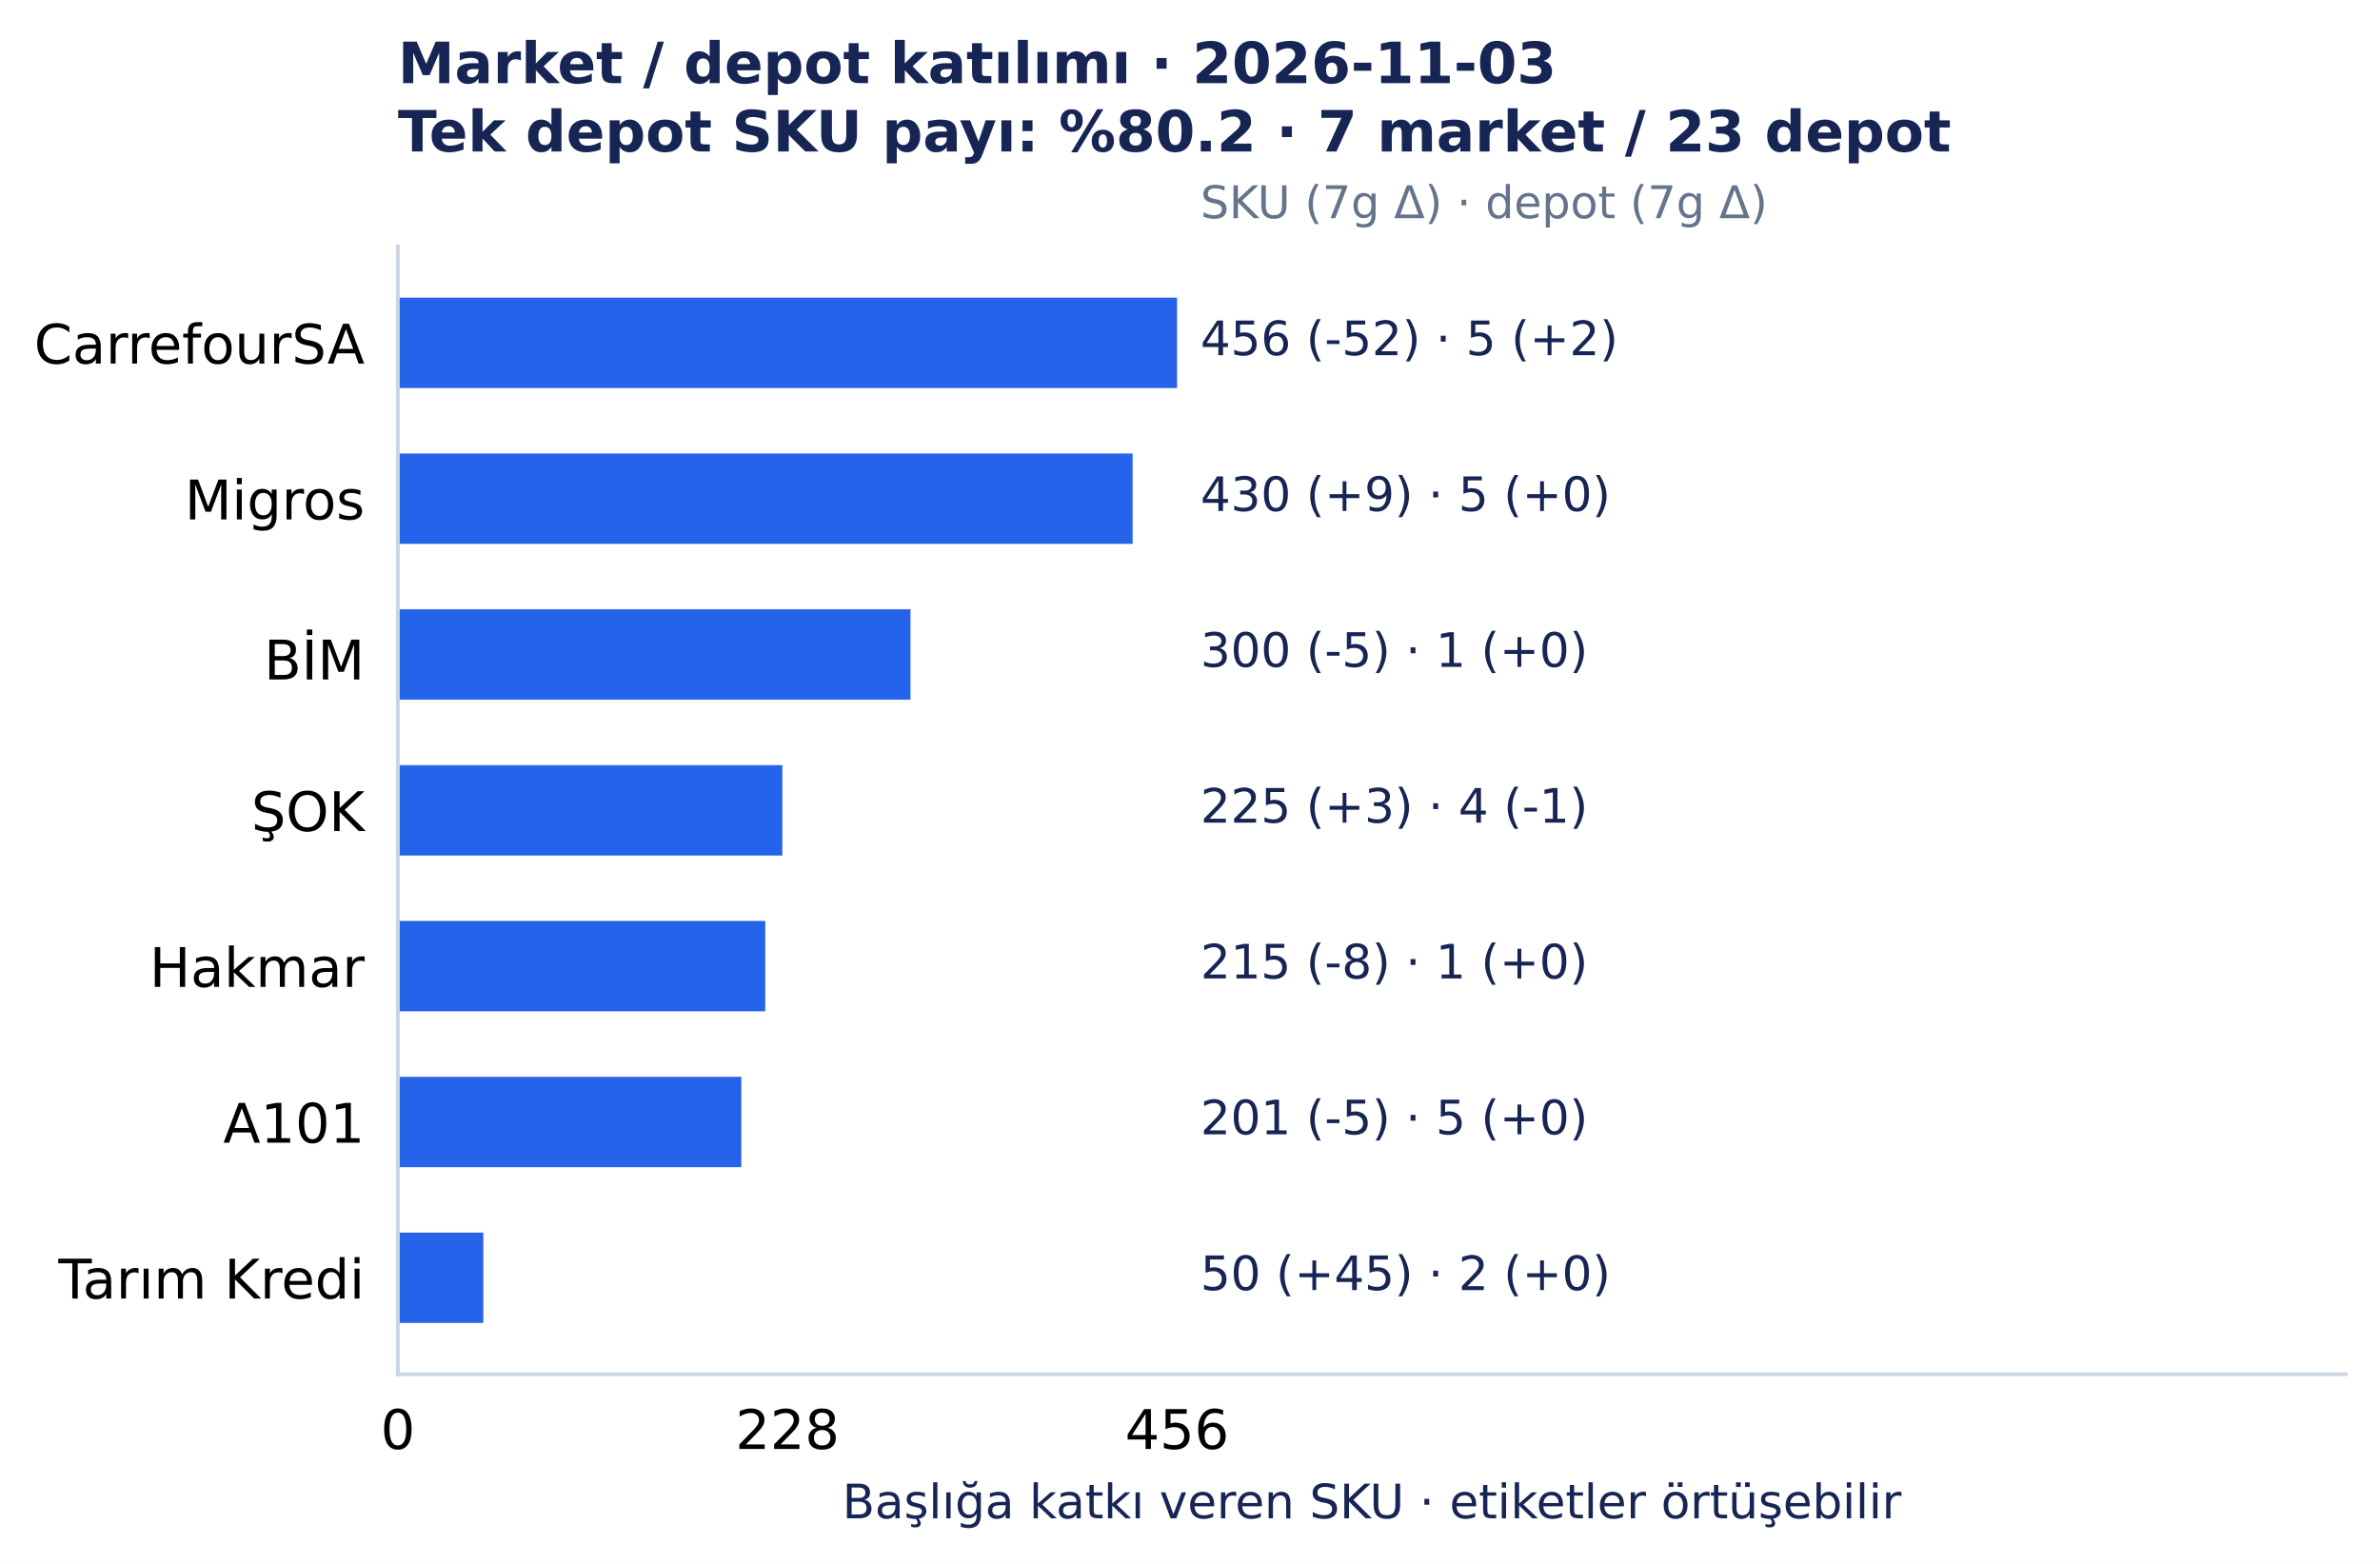
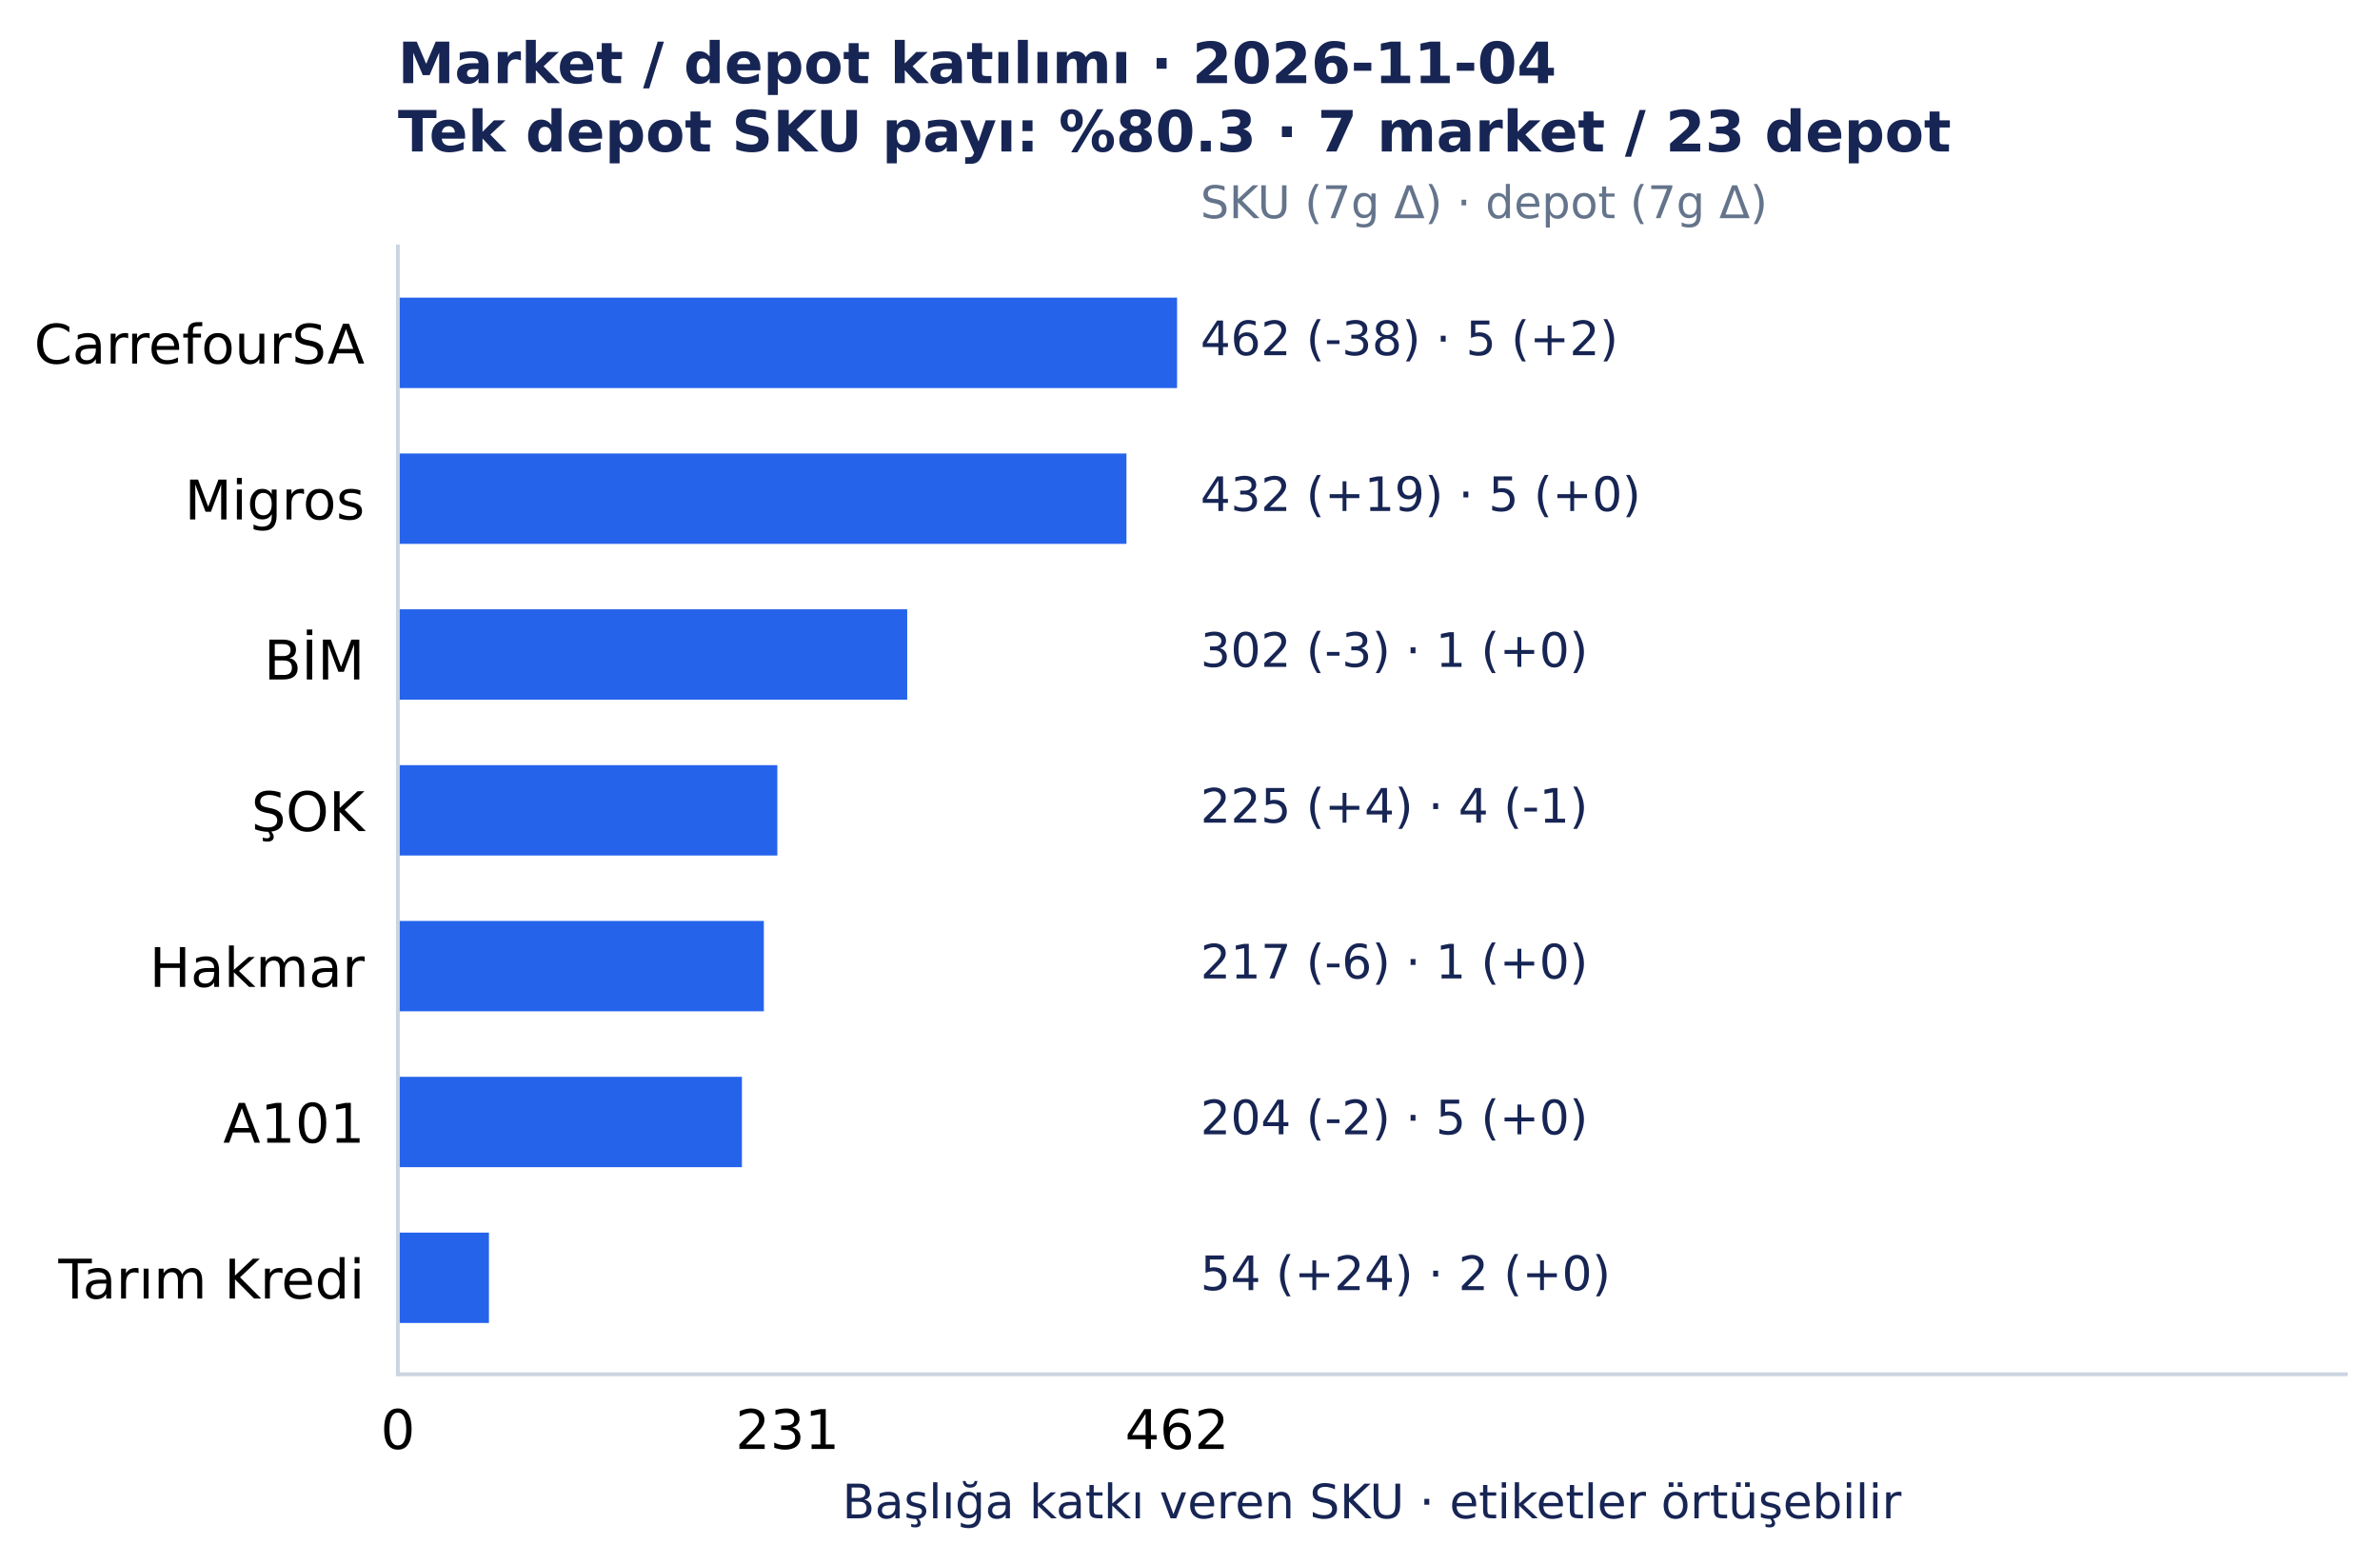
<svg xmlns="http://www.w3.org/2000/svg" width="501.492pt" height="329.548pt" viewBox="0 0 501.492 329.548" version="1.1">
  <defs>
    <style type="text/css">*{stroke-linejoin: round; stroke-linecap: butt}</style>
  </defs>
  <g id="figure_1">
    <g id="patch_1">
      <path d="M 0 329.548 L 501.492 329.548 L 501.492 0 L 0 0 z " style="fill: #ffffff" />
    </g>
    <g id="axes_1">
      <g id="patch_2">
        <path d="M 83.836 289.594 L 494.292 289.594 L 494.292 51.923 L 83.836 51.923 z " style="fill: #ffffff" />
      </g>
      <g id="matplotlib.axis_1">
        <g id="xtick_1">
          <g id="line2d_1" />
          <g id="text_1">
            <text style="font-size: 11.5px; font-family: 'DejaVu Sans', 'Bitstream Vera Sans', 'Computer Modern Sans Serif', 'Lucida Grande', 'Verdana', 'Geneva', 'Lucid', 'Arial', 'Helvetica', 'Avant Garde', sans-serif; text-anchor: middle" x="83.836" y="305.331" transform="rotate(-0 83.83609 305.3312)">0</text>
          </g>
        </g>
        <g id="xtick_2">
          <g id="line2d_2" />
          <g id="text_2">
-             <text style="font-size: 11.5px; font-family: 'DejaVu Sans', 'Bitstream Vera Sans', 'Computer Modern Sans Serif', 'Lucida Grande', 'Verdana', 'Geneva', 'Lucid', 'Arial', 'Helvetica', 'Avant Garde', sans-serif; text-anchor: middle" x="165.927" y="305.331" transform="rotate(-0 165.9273 305.3312)">228</text>
+             <text style="font-size: 11.5px; font-family: 'DejaVu Sans', 'Bitstream Vera Sans', 'Computer Modern Sans Serif', 'Lucida Grande', 'Verdana', 'Geneva', 'Lucid', 'Arial', 'Helvetica', 'Avant Garde', sans-serif; text-anchor: middle" x="165.927" y="305.331" transform="rotate(-0 165.9273 305.3312)">231</text>
          </g>
        </g>
        <g id="xtick_3">
          <g id="line2d_3" />
          <g id="text_3">
-             <text style="font-size: 11.5px; font-family: 'DejaVu Sans', 'Bitstream Vera Sans', 'Computer Modern Sans Serif', 'Lucida Grande', 'Verdana', 'Geneva', 'Lucid', 'Arial', 'Helvetica', 'Avant Garde', sans-serif; text-anchor: middle" x="248.019" y="305.331" transform="rotate(-0 248.0186 305.3312)">456</text>
+             <text style="font-size: 11.5px; font-family: 'DejaVu Sans', 'Bitstream Vera Sans', 'Computer Modern Sans Serif', 'Lucida Grande', 'Verdana', 'Geneva', 'Lucid', 'Arial', 'Helvetica', 'Avant Garde', sans-serif; text-anchor: middle" x="248.019" y="305.331" transform="rotate(-0 248.0186 305.3312)">462</text>
          </g>
        </g>
        <g id="text_4">
          <text style="font-size: 10px; font-family: 'DejaVu Sans', 'Bitstream Vera Sans', 'Computer Modern Sans Serif', 'Lucida Grande', 'Verdana', 'Geneva', 'Lucid', 'Arial', 'Helvetica', 'Avant Garde', sans-serif; text-anchor: middle; fill: #172554" x="289.064" y="319.945" transform="rotate(-0 289.0642 319.9455)">Başlığa katkı veren SKU · etiketler örtüşebilir</text>
        </g>
      </g>
      <g id="matplotlib.axis_2">
        <g id="ytick_1">
          <g id="line2d_4" />
          <g id="text_5">
            <text style="font-size: 11.5px; font-family: 'DejaVu Sans', 'Bitstream Vera Sans', 'Computer Modern Sans Serif', 'Lucida Grande', 'Verdana', 'Geneva', 'Lucid', 'Arial', 'Helvetica', 'Avant Garde', sans-serif; text-anchor: end" x="76.836" y="76.618" transform="rotate(-0 76.83609 76.61754)">CarrefourSA</text>
          </g>
        </g>
        <g id="ytick_2">
          <g id="line2d_5" />
          <g id="text_6">
            <text style="font-size: 11.5px; font-family: 'DejaVu Sans', 'Bitstream Vera Sans', 'Computer Modern Sans Serif', 'Lucida Grande', 'Verdana', 'Geneva', 'Lucid', 'Arial', 'Helvetica', 'Avant Garde', sans-serif; text-anchor: end" x="76.836" y="109.454" transform="rotate(-0 76.83609 109.4541)">Migros</text>
          </g>
        </g>
        <g id="ytick_3">
          <g id="line2d_6" />
          <g id="text_7">
            <text style="font-size: 11.5px; font-family: 'DejaVu Sans', 'Bitstream Vera Sans', 'Computer Modern Sans Serif', 'Lucida Grande', 'Verdana', 'Geneva', 'Lucid', 'Arial', 'Helvetica', 'Avant Garde', sans-serif; text-anchor: end" x="76.836" y="143.177" transform="rotate(-0 76.83609 143.1775)">BİM</text>
          </g>
        </g>
        <g id="ytick_4">
          <g id="line2d_7" />
          <g id="text_8">
            <text style="font-size: 11.5px; font-family: 'DejaVu Sans', 'Bitstream Vera Sans', 'Computer Modern Sans Serif', 'Lucida Grande', 'Verdana', 'Geneva', 'Lucid', 'Arial', 'Helvetica', 'Avant Garde', sans-serif; text-anchor: end" x="76.836" y="175.127" transform="rotate(-0 76.83609 175.1269)">ŞOK</text>
          </g>
        </g>
        <g id="ytick_5">
          <g id="line2d_8" />
          <g id="text_9">
            <text style="font-size: 11.5px; font-family: 'DejaVu Sans', 'Bitstream Vera Sans', 'Computer Modern Sans Serif', 'Lucida Grande', 'Verdana', 'Geneva', 'Lucid', 'Arial', 'Helvetica', 'Avant Garde', sans-serif; text-anchor: end" x="76.836" y="207.964" transform="rotate(-0 76.83609 207.9639)">Hakmar</text>
          </g>
        </g>
        <g id="ytick_6">
          <g id="line2d_9" />
          <g id="text_10">
            <text style="font-size: 11.5px; font-family: 'DejaVu Sans', 'Bitstream Vera Sans', 'Computer Modern Sans Serif', 'Lucida Grande', 'Verdana', 'Geneva', 'Lucid', 'Arial', 'Helvetica', 'Avant Garde', sans-serif; text-anchor: end" x="76.836" y="240.8" transform="rotate(-0 76.83609 240.8001)">A101</text>
          </g>
        </g>
        <g id="ytick_7">
          <g id="line2d_10" />
          <g id="text_11">
            <text style="font-size: 11.5px; font-family: 'DejaVu Sans', 'Bitstream Vera Sans', 'Computer Modern Sans Serif', 'Lucida Grande', 'Verdana', 'Geneva', 'Lucid', 'Arial', 'Helvetica', 'Avant Garde', sans-serif; text-anchor: end" x="76.836" y="273.637" transform="rotate(-0 76.83609 273.6372)">Tarım Kredi</text>
          </g>
        </g>
      </g>
      <g id="patch_3">
        <path d="M 83.836 62.726 L 248.019 62.726 L 248.019 81.771 L 83.836 81.771 z " clip-path="url(#p7150c4acc0)" style="fill: #2563eb" />
      </g>
      <g id="patch_4">
-         <path d="M 83.836 95.562 L 238.657 95.562 L 238.657 114.608 L 83.836 114.608 z " clip-path="url(#p7150c4acc0)" style="fill: #2563eb" />
+         <path d="M 83.836 95.562 L 237.357 95.562 L 237.357 114.608 L 83.836 114.608 z " clip-path="url(#p7150c4acc0)" style="fill: #2563eb" />
      </g>
      <g id="patch_5">
-         <path d="M 83.836 128.399 L 191.851 128.399 L 191.851 147.444 L 83.836 147.444 z " clip-path="url(#p7150c4acc0)" style="fill: #2563eb" />
+         <path d="M 83.836 128.399 L 191.159 128.399 L 191.159 147.444 L 83.836 147.444 z " clip-path="url(#p7150c4acc0)" style="fill: #2563eb" />
      </g>
      <g id="patch_6">
-         <path d="M 83.836 161.236 L 164.847 161.236 L 164.847 180.281 L 83.836 180.281 z " clip-path="url(#p7150c4acc0)" style="fill: #2563eb" />
+         <path d="M 83.836 161.236 L 163.795 161.236 L 163.795 180.281 L 83.836 180.281 z " clip-path="url(#p7150c4acc0)" style="fill: #2563eb" />
      </g>
      <g id="patch_7">
-         <path d="M 83.836 194.072 L 161.247 194.072 L 161.247 213.117 L 83.836 213.117 z " clip-path="url(#p7150c4acc0)" style="fill: #2563eb" />
+         <path d="M 83.836 194.072 L 160.952 194.072 L 160.952 213.117 L 83.836 213.117 z " clip-path="url(#p7150c4acc0)" style="fill: #2563eb" />
      </g>
      <g id="patch_8">
-         <path d="M 83.836 226.909 L 156.206 226.909 L 156.206 245.954 L 83.836 245.954 z " clip-path="url(#p7150c4acc0)" style="fill: #2563eb" />
+         <path d="M 83.836 226.909 L 156.332 226.909 L 156.332 245.954 L 83.836 245.954 z " clip-path="url(#p7150c4acc0)" style="fill: #2563eb" />
      </g>
      <g id="patch_9">
-         <path d="M 83.836 259.745 L 101.839 259.745 L 101.839 278.791 L 83.836 278.791 z " clip-path="url(#p7150c4acc0)" style="fill: #2563eb" />
+         <path d="M 83.836 259.745 L 103.026 259.745 L 103.026 278.791 L 83.836 278.791 z " clip-path="url(#p7150c4acc0)" style="fill: #2563eb" />
      </g>
      <g id="patch_10">
        <path d="M 83.836 289.594 L 83.836 51.923 " style="fill: none; stroke: #cbd5e1; stroke-width: 0.8; stroke-linejoin: miter; stroke-linecap: square" />
      </g>
      <g id="patch_11">
        <path d="M 83.836 289.594 L 494.292 289.594 " style="fill: none; stroke: #cbd5e1; stroke-width: 0.8; stroke-linejoin: miter; stroke-linecap: square" />
      </g>
      <g id="text_12">
-         <text style="font-size: 10px; font-family: 'DejaVu Sans', 'Bitstream Vera Sans', 'Computer Modern Sans Serif', 'Lucida Grande', 'Verdana', 'Geneva', 'Lucid', 'Arial', 'Helvetica', 'Avant Garde', sans-serif; text-anchor: start; fill: #172554" x="252.944" y="74.846" transform="rotate(-0 252.9441 74.84609)">456 (-52)  ·  5 (+2)</text>
+         <text style="font-size: 10px; font-family: 'DejaVu Sans', 'Bitstream Vera Sans', 'Computer Modern Sans Serif', 'Lucida Grande', 'Verdana', 'Geneva', 'Lucid', 'Arial', 'Helvetica', 'Avant Garde', sans-serif; text-anchor: start; fill: #172554" x="252.944" y="74.846" transform="rotate(-0 252.9441 74.84609)">462 (-38)  ·  5 (+2)</text>
      </g>
      <g id="text_13">
-         <text style="font-size: 10px; font-family: 'DejaVu Sans', 'Bitstream Vera Sans', 'Computer Modern Sans Serif', 'Lucida Grande', 'Verdana', 'Geneva', 'Lucid', 'Arial', 'Helvetica', 'Avant Garde', sans-serif; text-anchor: start; fill: #172554" x="252.944" y="107.683" transform="rotate(-0 252.9441 107.6827)">430 (+9)  ·  5 (+0)</text>
+         <text style="font-size: 10px; font-family: 'DejaVu Sans', 'Bitstream Vera Sans', 'Computer Modern Sans Serif', 'Lucida Grande', 'Verdana', 'Geneva', 'Lucid', 'Arial', 'Helvetica', 'Avant Garde', sans-serif; text-anchor: start; fill: #172554" x="252.944" y="107.683" transform="rotate(-0 252.9441 107.6827)">432 (+19)  ·  5 (+0)</text>
      </g>
      <g id="text_14">
-         <text style="font-size: 10px; font-family: 'DejaVu Sans', 'Bitstream Vera Sans', 'Computer Modern Sans Serif', 'Lucida Grande', 'Verdana', 'Geneva', 'Lucid', 'Arial', 'Helvetica', 'Avant Garde', sans-serif; text-anchor: start; fill: #172554" x="252.944" y="140.519" transform="rotate(-0 252.9441 140.5193)">300 (-5)  ·  1 (+0)</text>
+         <text style="font-size: 10px; font-family: 'DejaVu Sans', 'Bitstream Vera Sans', 'Computer Modern Sans Serif', 'Lucida Grande', 'Verdana', 'Geneva', 'Lucid', 'Arial', 'Helvetica', 'Avant Garde', sans-serif; text-anchor: start; fill: #172554" x="252.944" y="140.519" transform="rotate(-0 252.9441 140.5193)">302 (-3)  ·  1 (+0)</text>
      </g>
      <g id="text_15">
-         <text style="font-size: 10px; font-family: 'DejaVu Sans', 'Bitstream Vera Sans', 'Computer Modern Sans Serif', 'Lucida Grande', 'Verdana', 'Geneva', 'Lucid', 'Arial', 'Helvetica', 'Avant Garde', sans-serif; text-anchor: start; fill: #172554" x="252.944" y="173.356" transform="rotate(-0 252.9441 173.3559)">225 (+3)  ·  4 (-1)</text>
+         <text style="font-size: 10px; font-family: 'DejaVu Sans', 'Bitstream Vera Sans', 'Computer Modern Sans Serif', 'Lucida Grande', 'Verdana', 'Geneva', 'Lucid', 'Arial', 'Helvetica', 'Avant Garde', sans-serif; text-anchor: start; fill: #172554" x="252.944" y="173.356" transform="rotate(-0 252.9441 173.3559)">225 (+4)  ·  4 (-1)</text>
      </g>
      <g id="text_16">
-         <text style="font-size: 10px; font-family: 'DejaVu Sans', 'Bitstream Vera Sans', 'Computer Modern Sans Serif', 'Lucida Grande', 'Verdana', 'Geneva', 'Lucid', 'Arial', 'Helvetica', 'Avant Garde', sans-serif; text-anchor: start; fill: #172554" x="252.944" y="206.193" transform="rotate(-0 252.9441 206.1925)">215 (-8)  ·  1 (+0)</text>
+         <text style="font-size: 10px; font-family: 'DejaVu Sans', 'Bitstream Vera Sans', 'Computer Modern Sans Serif', 'Lucida Grande', 'Verdana', 'Geneva', 'Lucid', 'Arial', 'Helvetica', 'Avant Garde', sans-serif; text-anchor: start; fill: #172554" x="252.944" y="206.193" transform="rotate(-0 252.9441 206.1925)">217 (-6)  ·  1 (+0)</text>
      </g>
      <g id="text_17">
-         <text style="font-size: 10px; font-family: 'DejaVu Sans', 'Bitstream Vera Sans', 'Computer Modern Sans Serif', 'Lucida Grande', 'Verdana', 'Geneva', 'Lucid', 'Arial', 'Helvetica', 'Avant Garde', sans-serif; text-anchor: start; fill: #172554" x="252.944" y="239.029" transform="rotate(-0 252.9441 239.0291)">201 (-5)  ·  5 (+0)</text>
+         <text style="font-size: 10px; font-family: 'DejaVu Sans', 'Bitstream Vera Sans', 'Computer Modern Sans Serif', 'Lucida Grande', 'Verdana', 'Geneva', 'Lucid', 'Arial', 'Helvetica', 'Avant Garde', sans-serif; text-anchor: start; fill: #172554" x="252.944" y="239.029" transform="rotate(-0 252.9441 239.0291)">204 (-2)  ·  5 (+0)</text>
      </g>
      <g id="text_18">
-         <text style="font-size: 10px; font-family: 'DejaVu Sans', 'Bitstream Vera Sans', 'Computer Modern Sans Serif', 'Lucida Grande', 'Verdana', 'Geneva', 'Lucid', 'Arial', 'Helvetica', 'Avant Garde', sans-serif; text-anchor: start; fill: #172554" x="252.944" y="271.866" transform="rotate(-0 252.9441 271.8657)">50 (+45)  ·  2 (+0)</text>
+         <text style="font-size: 10px; font-family: 'DejaVu Sans', 'Bitstream Vera Sans', 'Computer Modern Sans Serif', 'Lucida Grande', 'Verdana', 'Geneva', 'Lucid', 'Arial', 'Helvetica', 'Avant Garde', sans-serif; text-anchor: start; fill: #172554" x="252.944" y="271.866" transform="rotate(-0 252.9441 271.8657)">54 (+24)  ·  2 (+0)</text>
      </g>
      <g id="text_19">
        <text style="font-size: 9.5px; font-family: 'DejaVu Sans', 'Bitstream Vera Sans', 'Computer Modern Sans Serif', 'Lucida Grande', 'Verdana', 'Geneva', 'Lucid', 'Arial', 'Helvetica', 'Avant Garde', sans-serif; text-anchor: start; fill: #64748b" x="252.944" y="45.979" transform="rotate(-0 252.9441 45.97915)">SKU (7g Δ) · depot (7g Δ)</text>
      </g>
      <g id="text_20">
-         <text style="font-weight: 700; font-size: 12px; font-family: 'DejaVu Sans', 'Bitstream Vera Sans', 'Computer Modern Sans Serif', 'Lucida Grande', 'Verdana', 'Geneva', 'Lucid', 'Arial', 'Helvetica', 'Avant Garde', sans-serif; fill: #172554" transform="translate(83.83609 17.5193)">Market / depot katılımı · 2026-11-03</text>
-         <text style="font-weight: 700; font-size: 12px; font-family: 'DejaVu Sans', 'Bitstream Vera Sans', 'Computer Modern Sans Serif', 'Lucida Grande', 'Verdana', 'Geneva', 'Lucid', 'Arial', 'Helvetica', 'Avant Garde', sans-serif; fill: #172554" transform="translate(83.83609 31.92258)">Tek depot SKU payı: %80.2 · 7 market / 23 depot</text>
+         <text style="font-weight: 700; font-size: 12px; font-family: 'DejaVu Sans', 'Bitstream Vera Sans', 'Computer Modern Sans Serif', 'Lucida Grande', 'Verdana', 'Geneva', 'Lucid', 'Arial', 'Helvetica', 'Avant Garde', sans-serif; fill: #172554" transform="translate(83.83609 17.5193)">Market / depot katılımı · 2026-11-04</text>
+         <text style="font-weight: 700; font-size: 12px; font-family: 'DejaVu Sans', 'Bitstream Vera Sans', 'Computer Modern Sans Serif', 'Lucida Grande', 'Verdana', 'Geneva', 'Lucid', 'Arial', 'Helvetica', 'Avant Garde', sans-serif; fill: #172554" transform="translate(83.83609 31.92258)">Tek depot SKU payı: %80.3 · 7 market / 23 depot</text>
      </g>
    </g>
  </g>
  <defs>
    <clipPath id="p7150c4acc0">
      <rect x="83.836" y="51.923" width="410.456" height="237.671" />
    </clipPath>
  </defs>
</svg>
